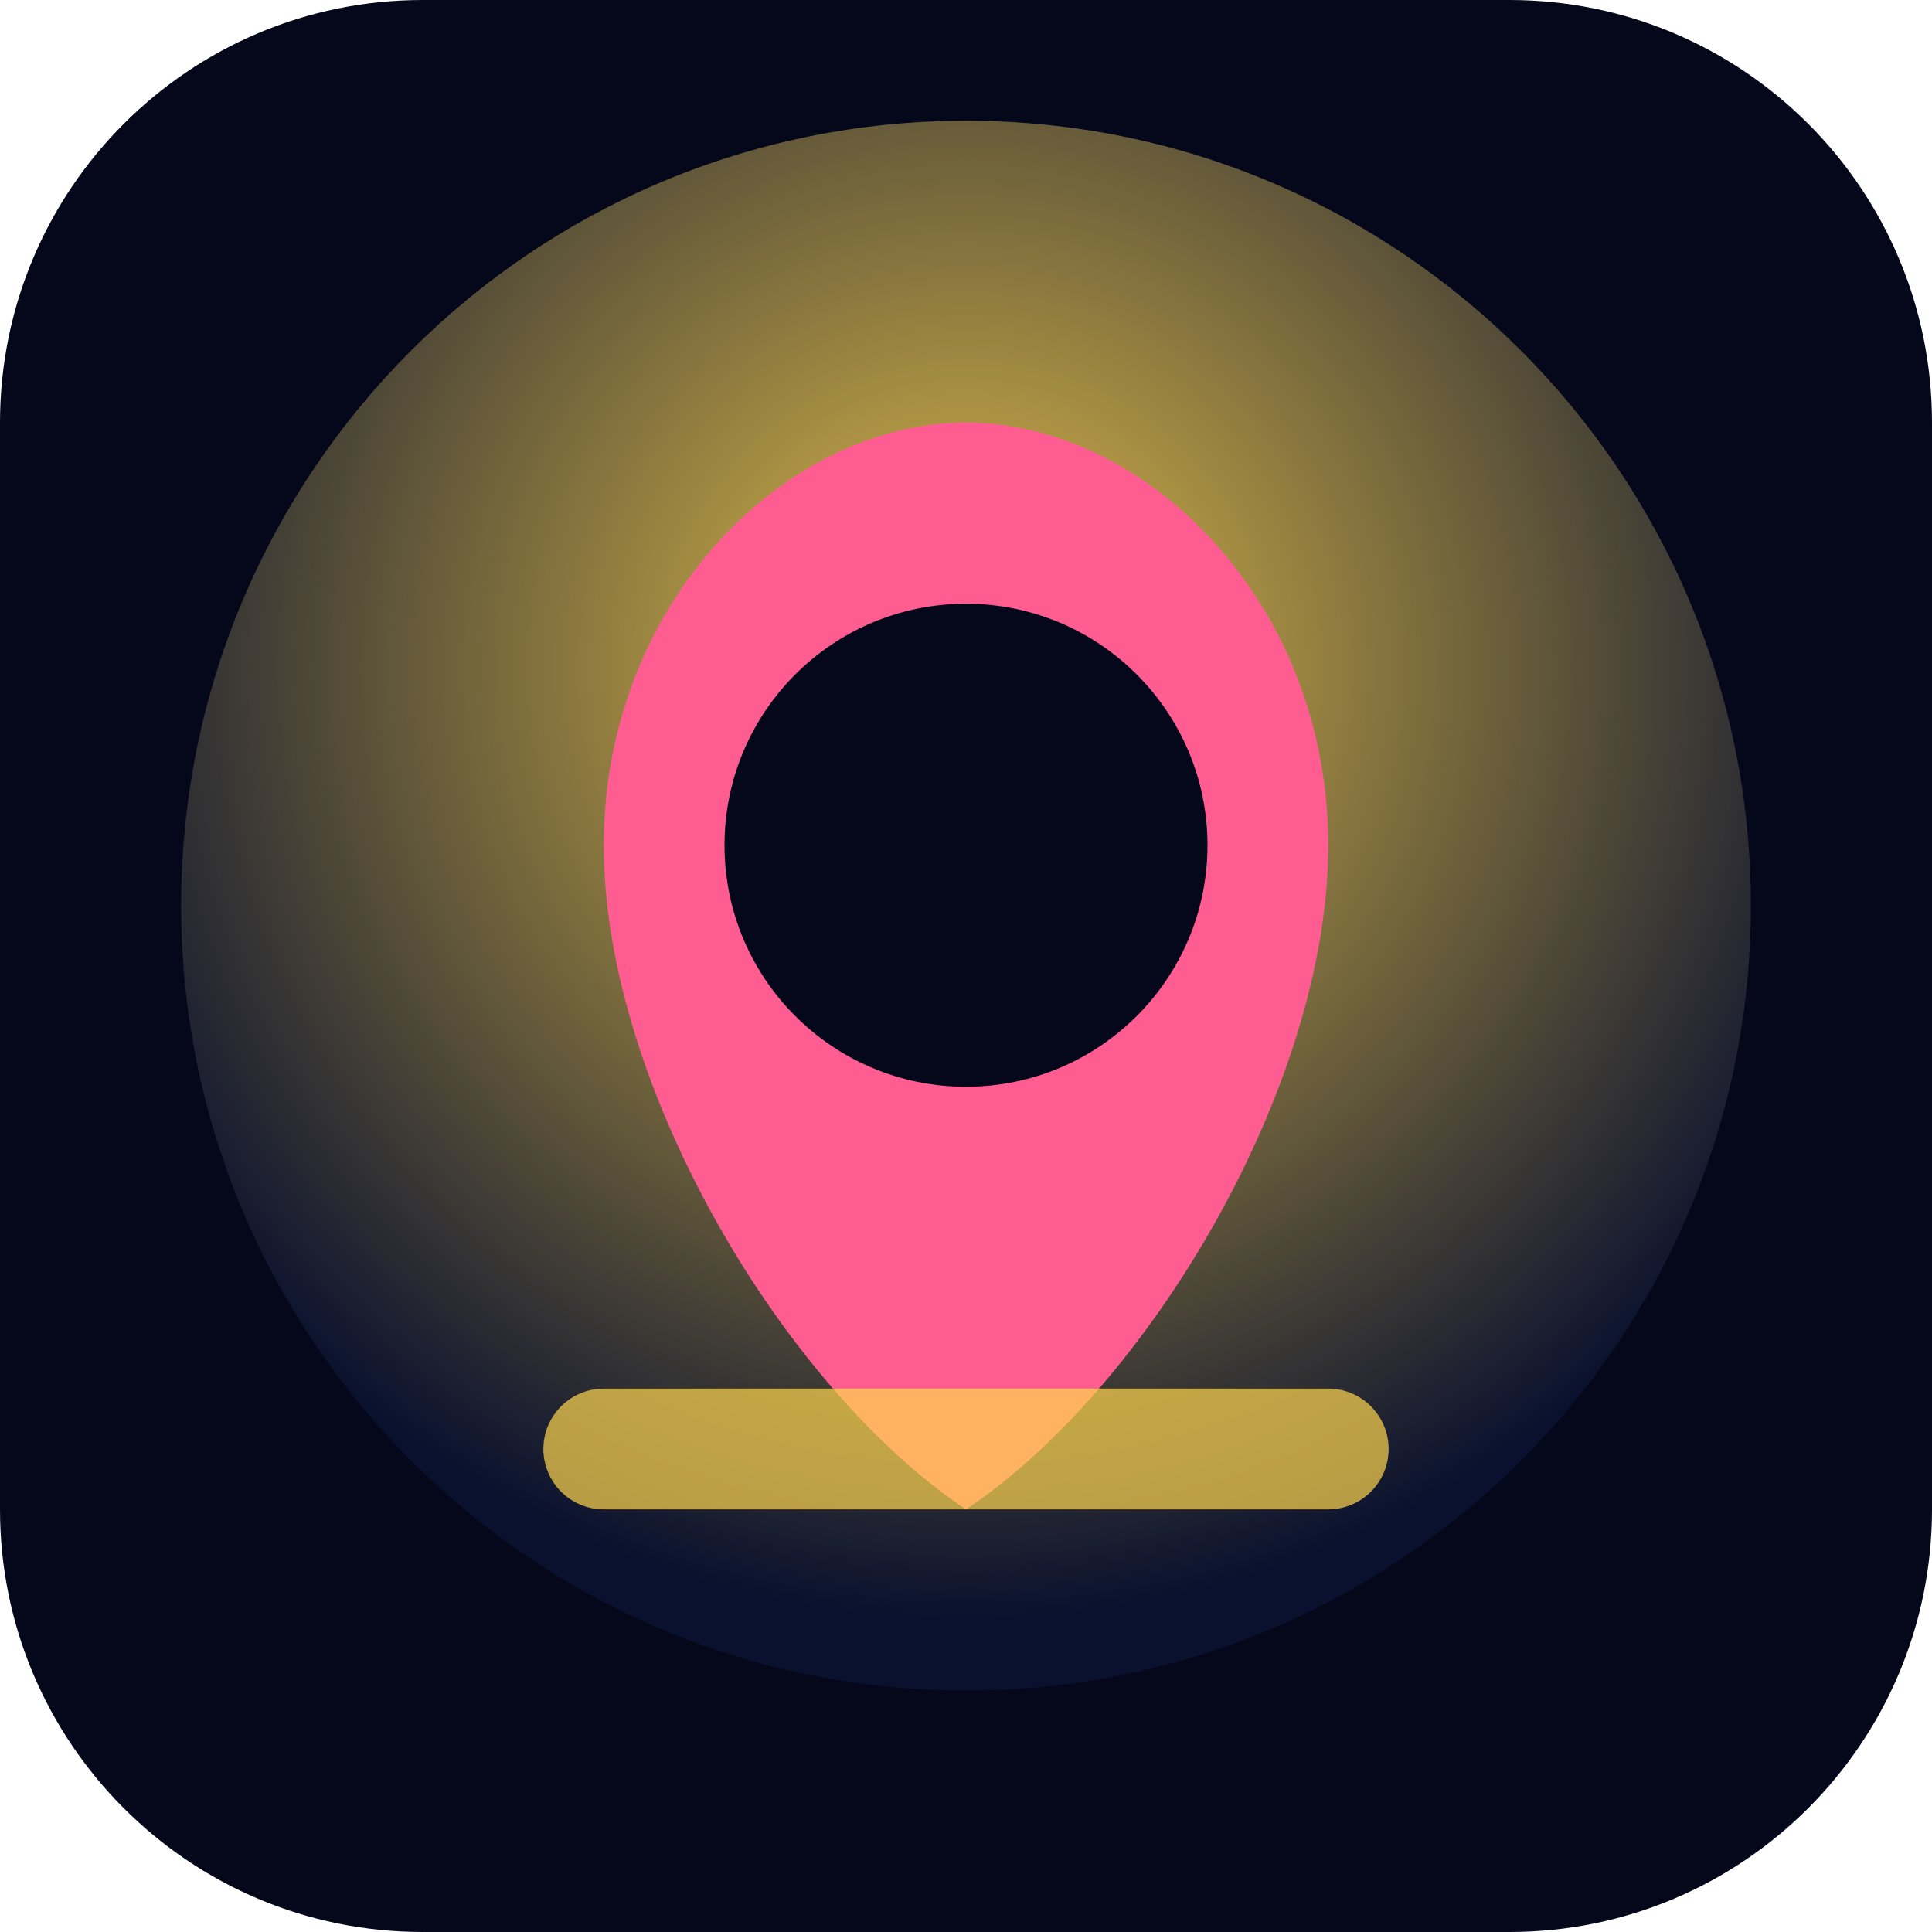
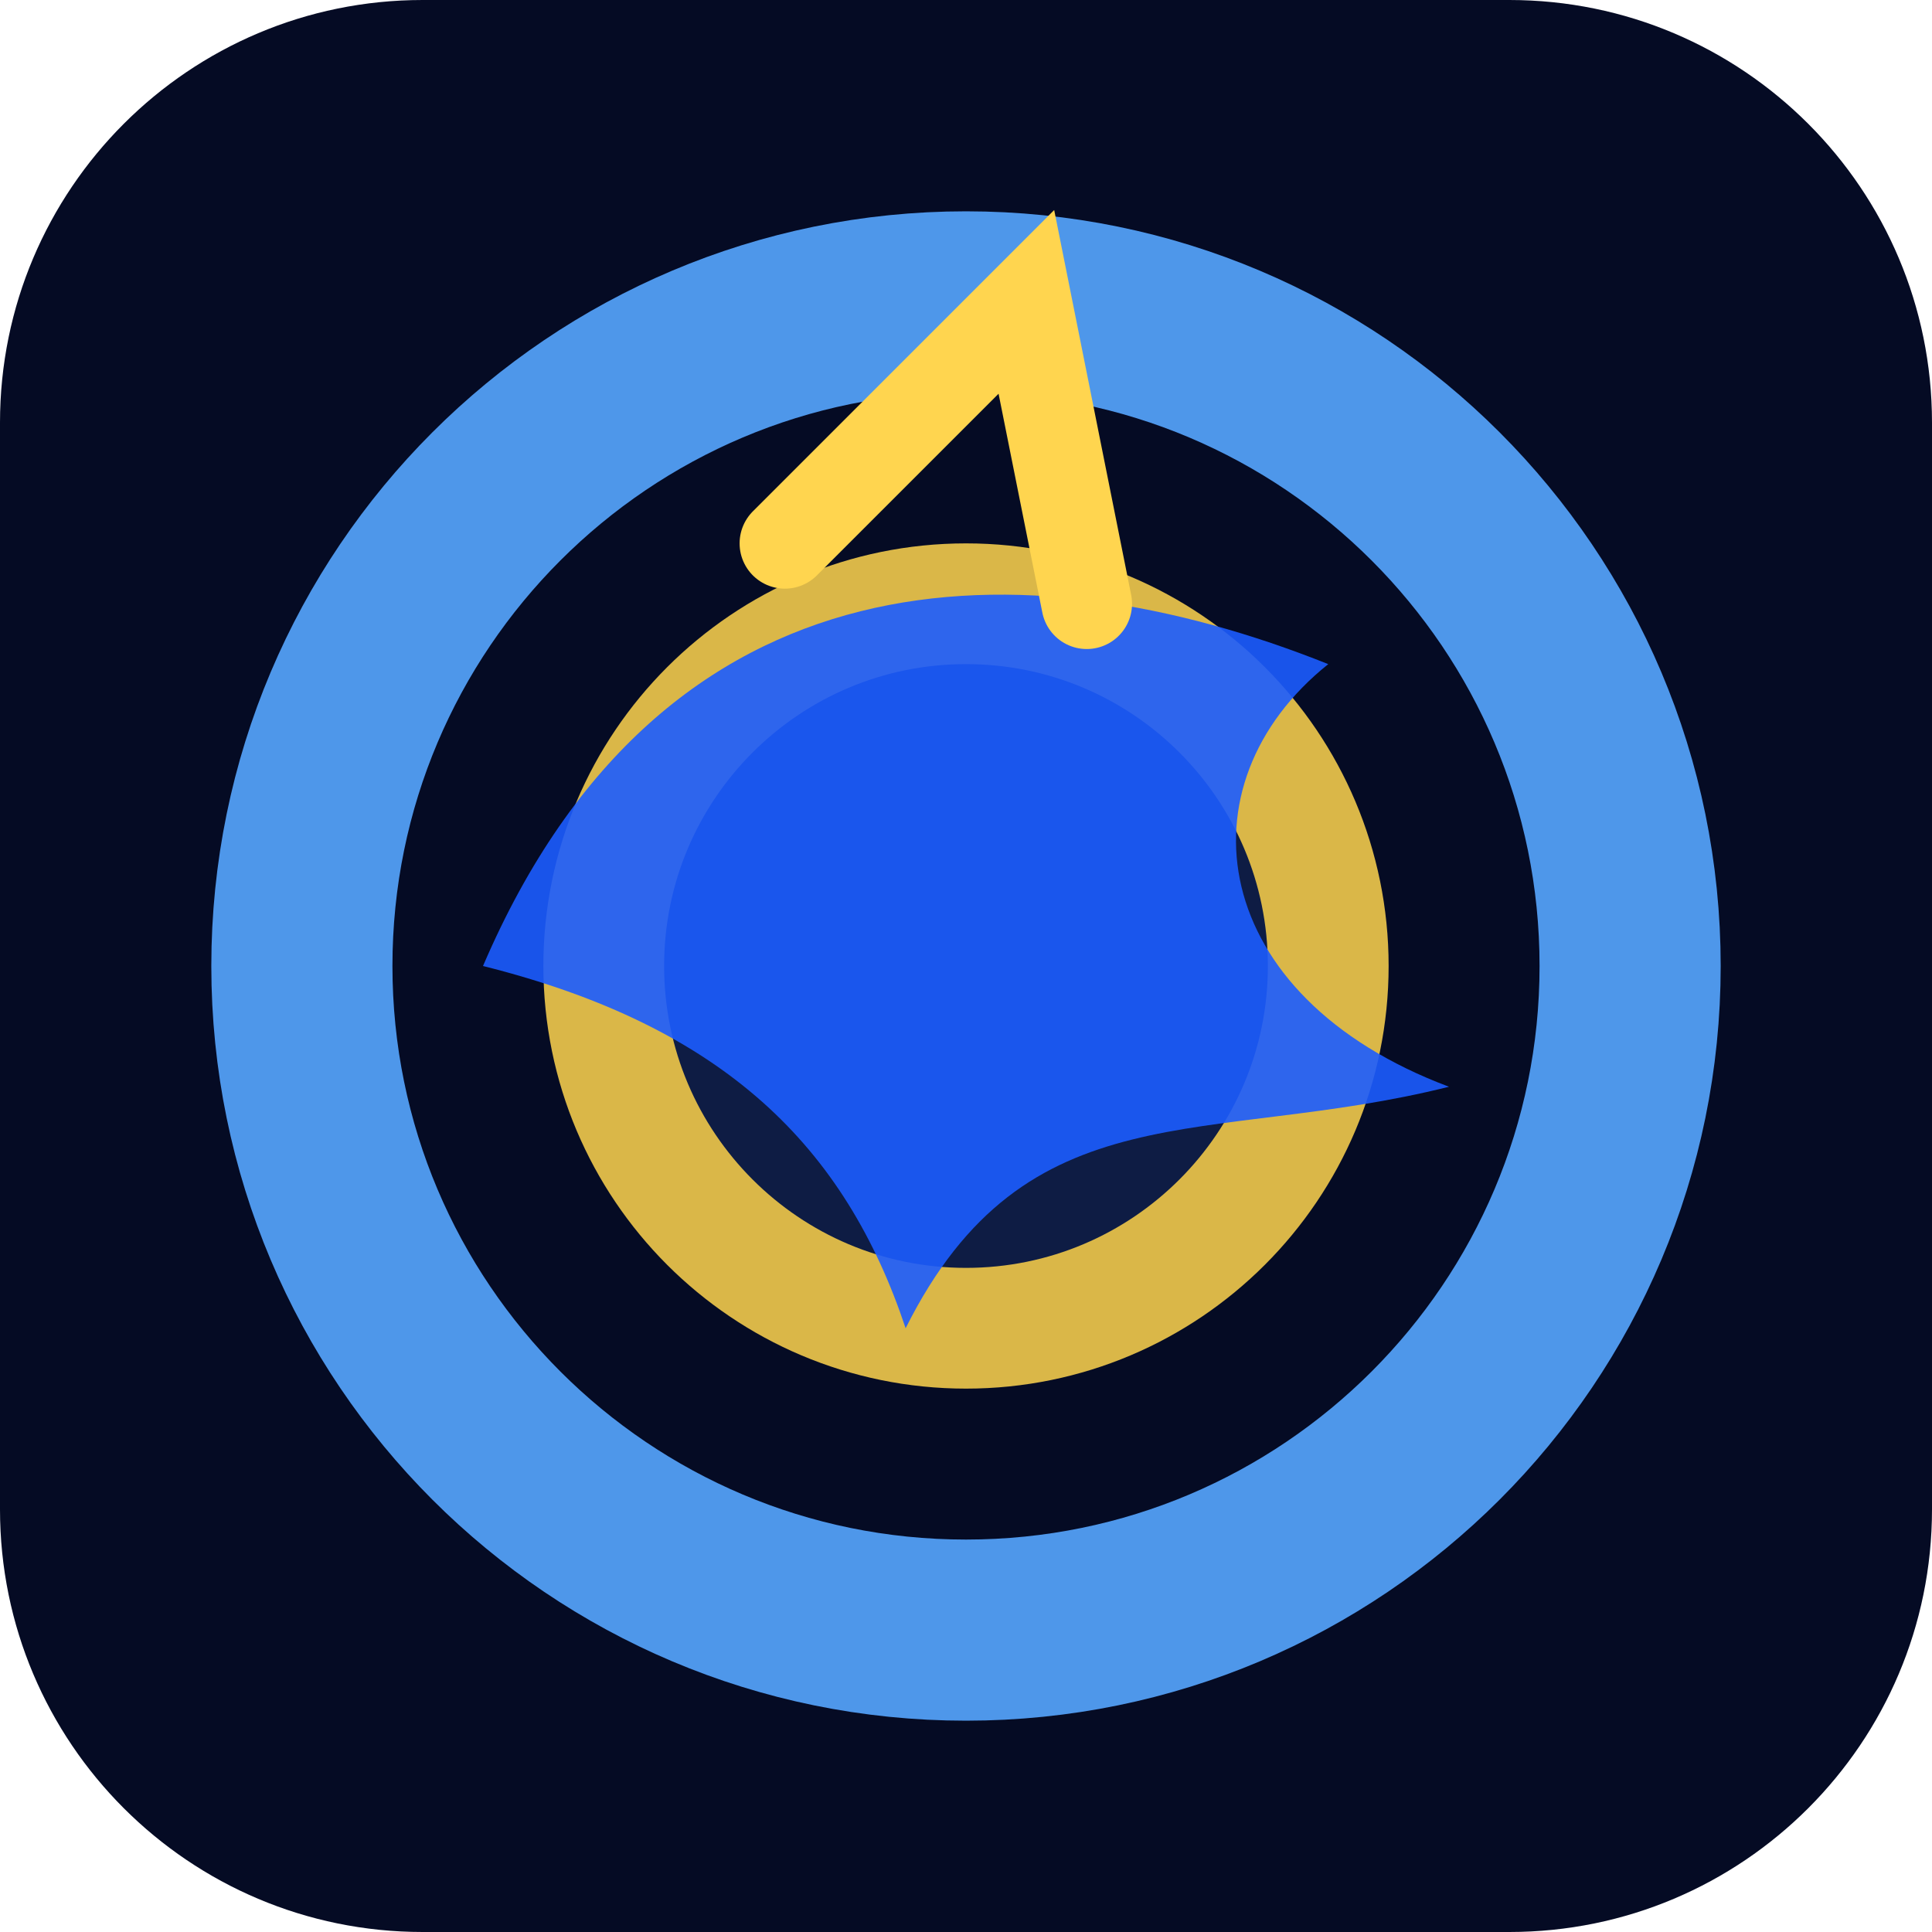
<svg xmlns="http://www.w3.org/2000/svg" viewBox="0 0 64 64">
-   <defs>
-     <radialGradient id="bg" cx="50%" cy="35%" r="60%">
-       <stop offset="0%" stop-color="#ffd54f" />
-       <stop offset="100%" stop-color="#0b1230" />
-     </radialGradient>
-   </defs>
-   <rect width="64" height="64" rx="14" fill="#05081a" />
-   <circle cx="32" cy="30" r="26" fill="url(#bg)" opacity="0.9" />
-   <path d="M32 14c6 0 12 6 12 14s-6 18-12 22c-6-4-12-14-12-22s6-14 12-14z" fill="#ff5d91" />
-   <circle cx="32" cy="28" r="8" fill="#05081a" />
-   <path d="M20 48h24" stroke="#ffd54f" stroke-width="4" stroke-linecap="round" opacity="0.7" />
+   <rect width="64" height="64" rx="14" fill="#050b24" />
+   <circle cx="32" cy="32" r="22" fill="none" stroke="#57a6ff" stroke-width="6" opacity="0.9" />
+   <circle cx="32" cy="32" r="12" fill="#0f1f4a" stroke="#ffd54f" stroke-width="4" opacity="0.85" />
+   <path d="M16 32 C22 18 34 18 44 22 C39 26 40 33 48 36 C40 38 34 36 30 44 C28 38 24 34 16 32 Z" fill="#1c5cff" opacity="0.9" />
+   <path d="M26 18 L34 10 L36 20" fill="none" stroke="#ffd54f" stroke-width="3" stroke-linecap="round" />
</svg>
